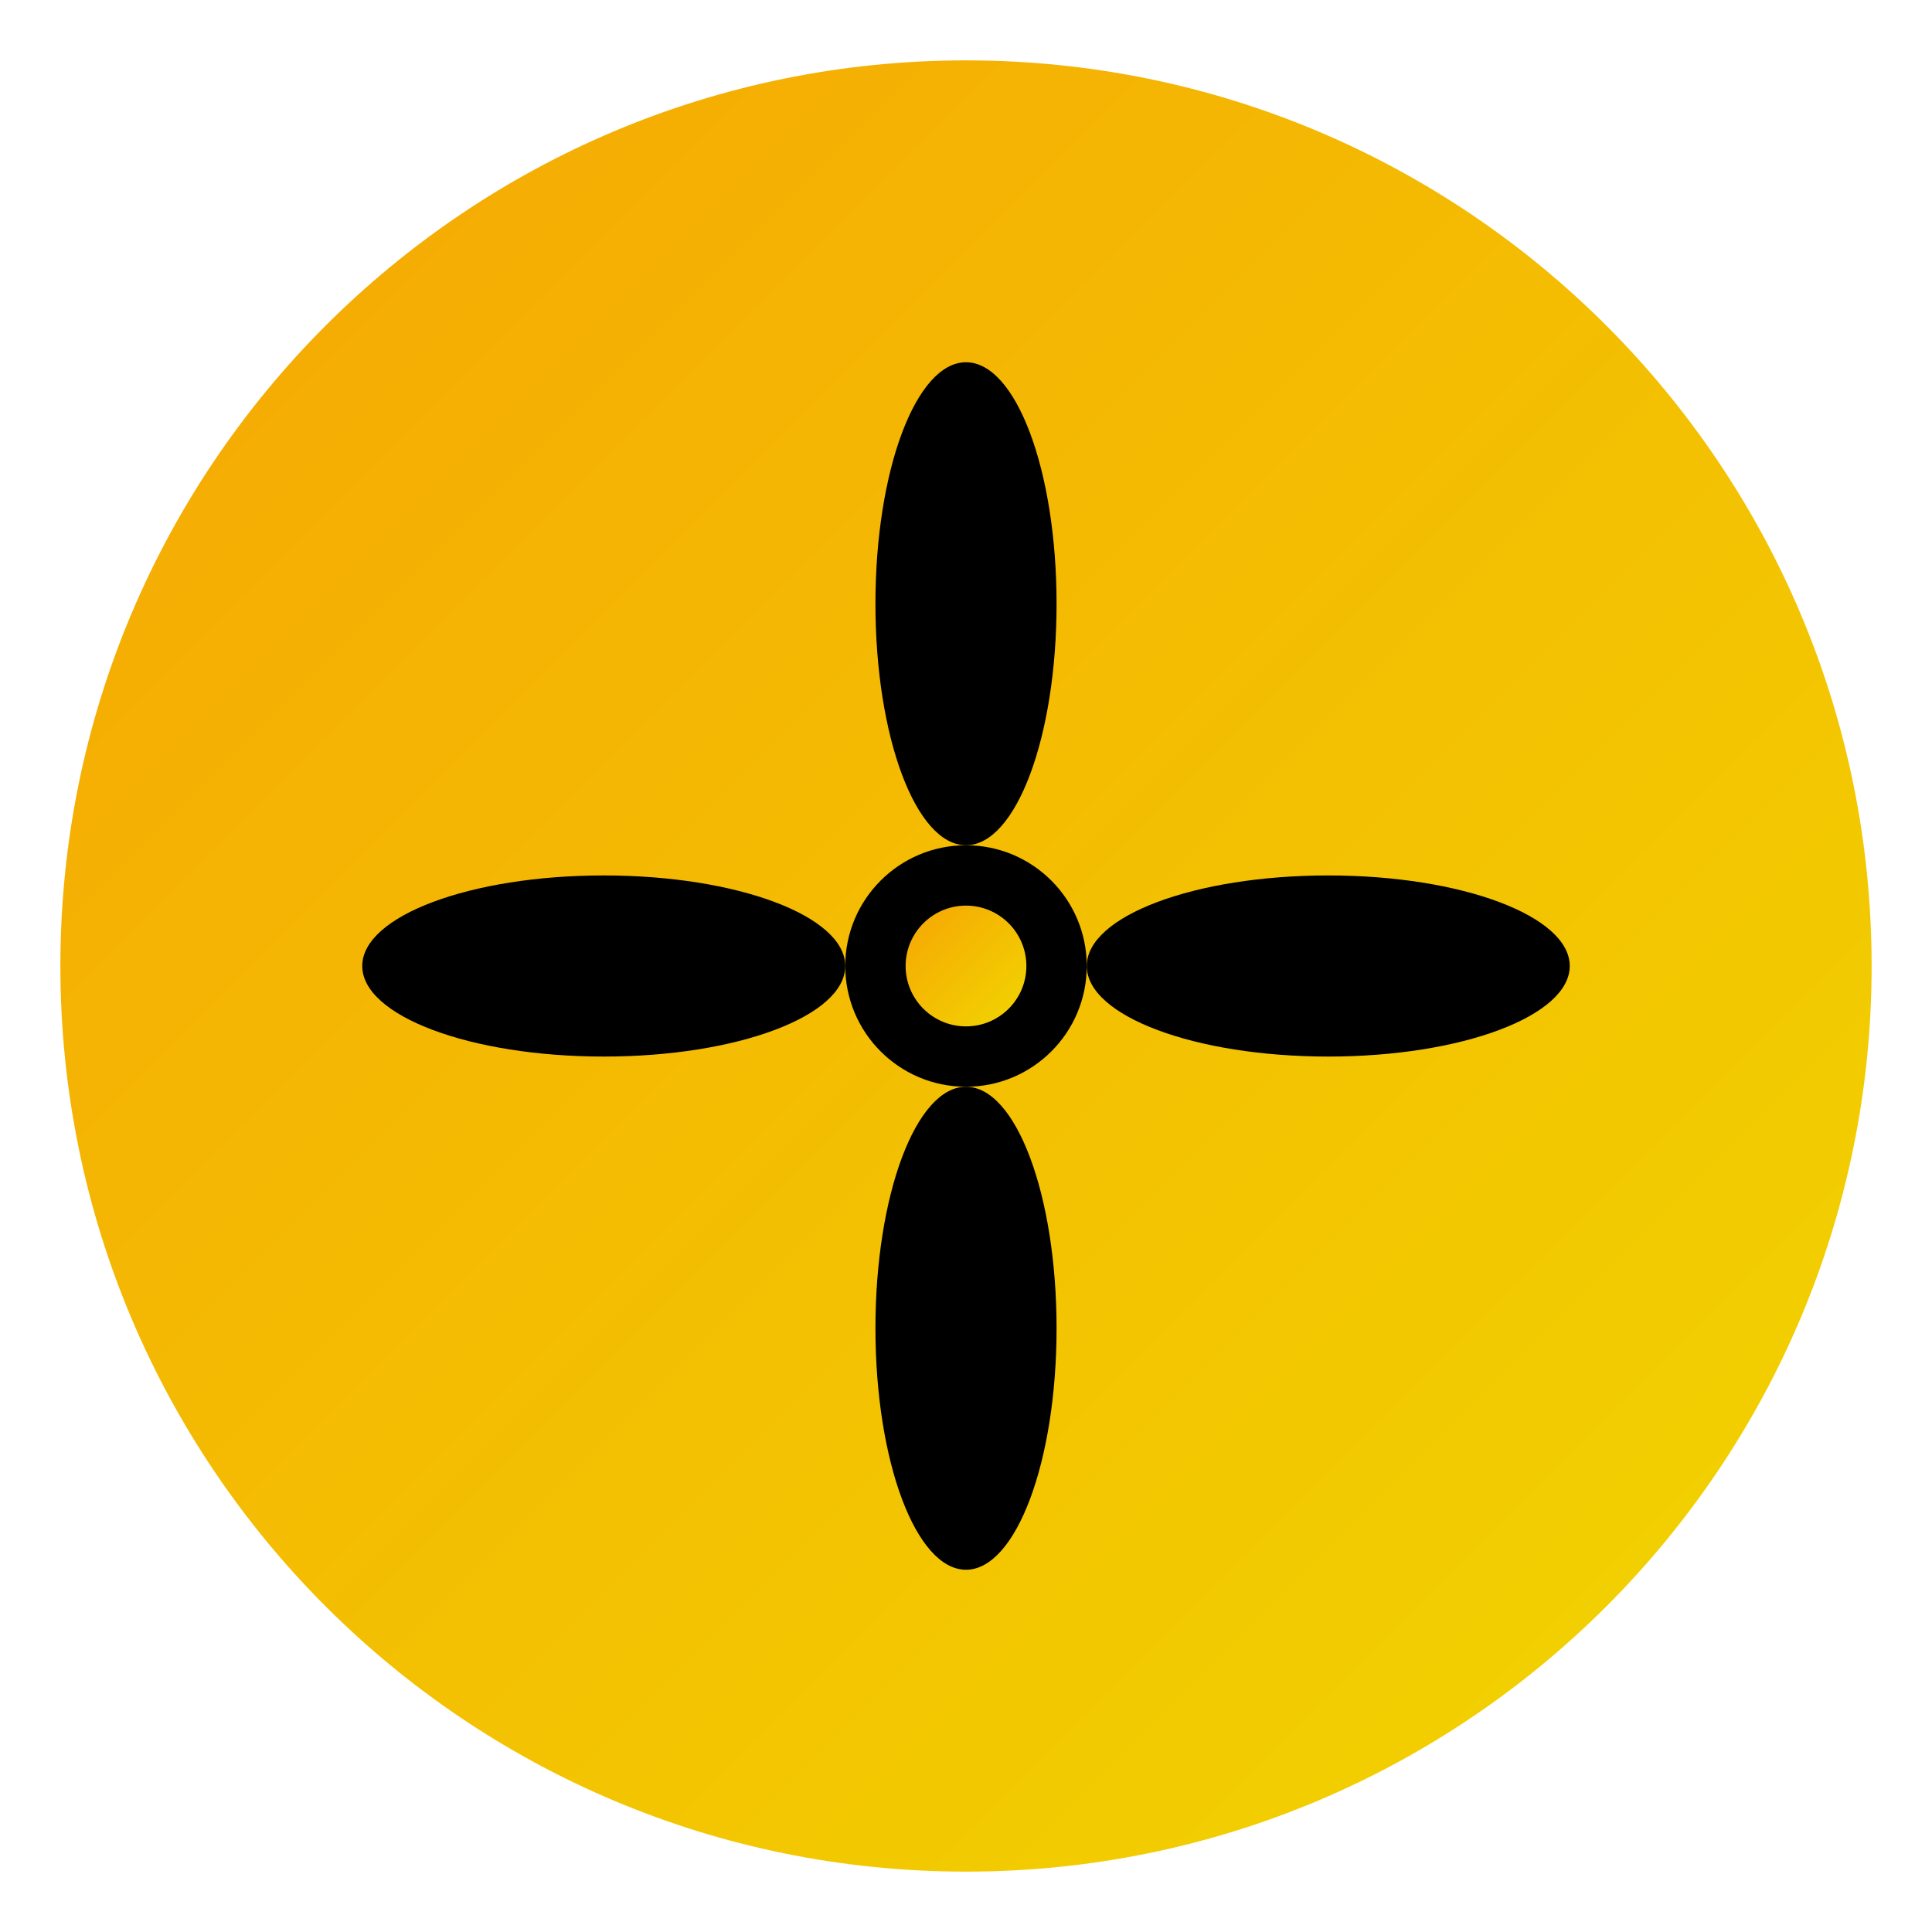
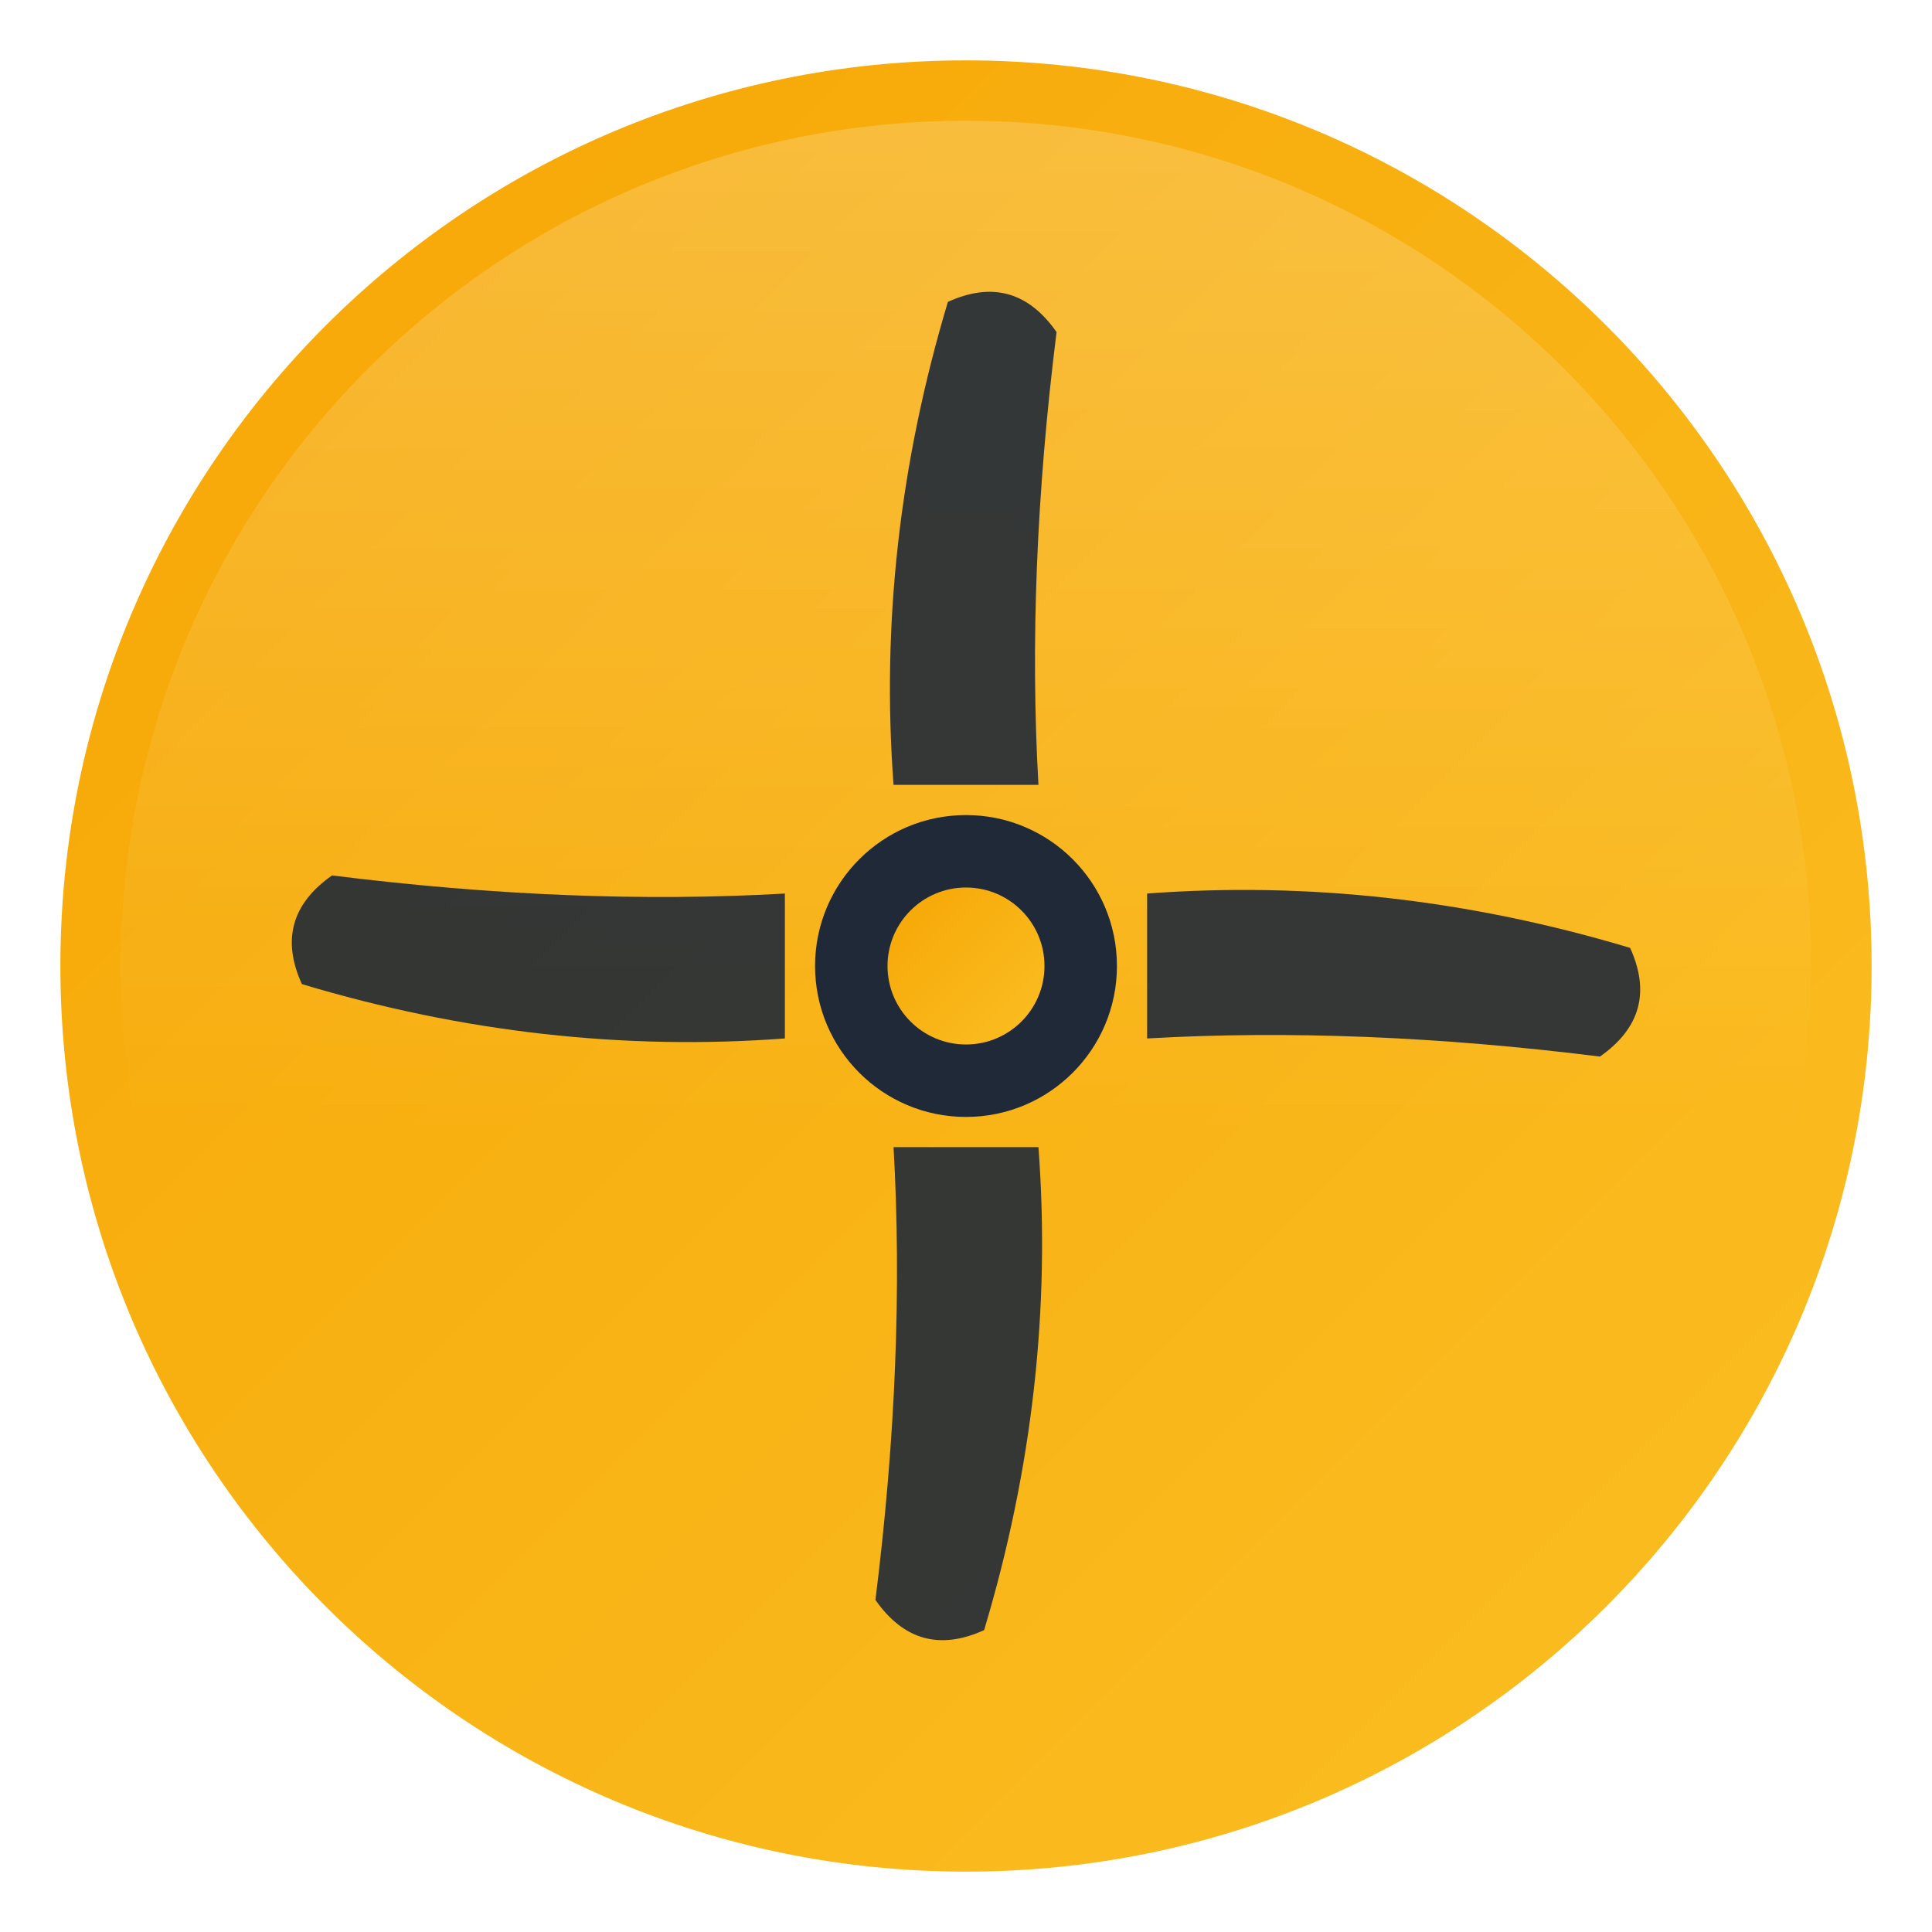
<svg xmlns="http://www.w3.org/2000/svg" width="32" height="32" viewBox="0 0 32 32">
  <defs>
-     <linearGradient id="faviconGradient" x1="0%" y1="0%" x2="100%" y2="100%">
-       <stop offset="0%" style="stop-color:#f6a604;stop-opacity:1" />
-       <stop offset="100%" style="stop-color:#f1d600;stop-opacity:1" />
+     <linearGradient id="favCircleGrad" x1="0%" y1="0%" x2="100%" y2="100%">
+       <stop offset="0%" stop-color="#f6a604" />
+       <stop offset="100%" stop-color="#fbbf24" />
+     </linearGradient>
+     <linearGradient id="favShine" x1="0%" y1="0%" x2="0%" y2="100%">
+       <stop offset="0%" stop-color="#ffffff" stop-opacity="0.2" />
+       <stop offset="60%" stop-color="#ffffff" stop-opacity="0" />
    </linearGradient>
  </defs>
-   <circle cx="16" cy="16" r="15" fill="url(#faviconGradient)" />
-   <g transform="translate(16,16)">
-     <ellipse cx="0" cy="-6" rx="1.5" ry="4" fill="#000000" transform="rotate(0)" />
-     <ellipse cx="0" cy="-6" rx="1.5" ry="4" fill="#000000" transform="rotate(90)" />
-     <ellipse cx="0" cy="-6" rx="1.5" ry="4" fill="#000000" transform="rotate(180)" />
-     <ellipse cx="0" cy="-6" rx="1.5" ry="4" fill="#000000" transform="rotate(270)" />
-     <circle cx="0" cy="0" r="2" fill="#000000" />
-     <circle cx="0" cy="0" r="1" fill="url(#faviconGradient)" />
+   <circle cx="16" cy="16" r="15" fill="url(#favCircleGrad)" />
+   <circle cx="16" cy="16" r="14" fill="url(#favShine)" />
+   <g transform="translate(16, 16)" fill="#1f2937">
+     <path d="M-1.2,-3 Q-1.5,-7 -0.3,-11 Q0.8,-11.5 1.5,-10.5 Q1,-6.5 1.2,-3 Z" opacity="0.9" />
+     <path d="M3,-1.2 Q7,-1.5 11,-0.3 Q11.5,0.8 10.5,1.5 Q6.5,1 3,1.2 Z" opacity="0.9" />
+     <path d="M1.2,3 Q1.5,7 0.3,11 Q-0.8,11.5 -1.5,10.5 Q-1,6.5 -1.2,3 Z" opacity="0.9" />
+     <path d="M-3,1.2 Q-7,1.5 -11,0.3 Q-11.5,-0.8 -10.5,-1.5 Q-6.5,-1 -3,-1.2 Z" opacity="0.9" />
+     <circle cx="0" cy="0" r="2.5" fill="#1f2937" />
+     <circle cx="0" cy="0" r="1.3" fill="url(#favCircleGrad)" />
  </g>
</svg>
